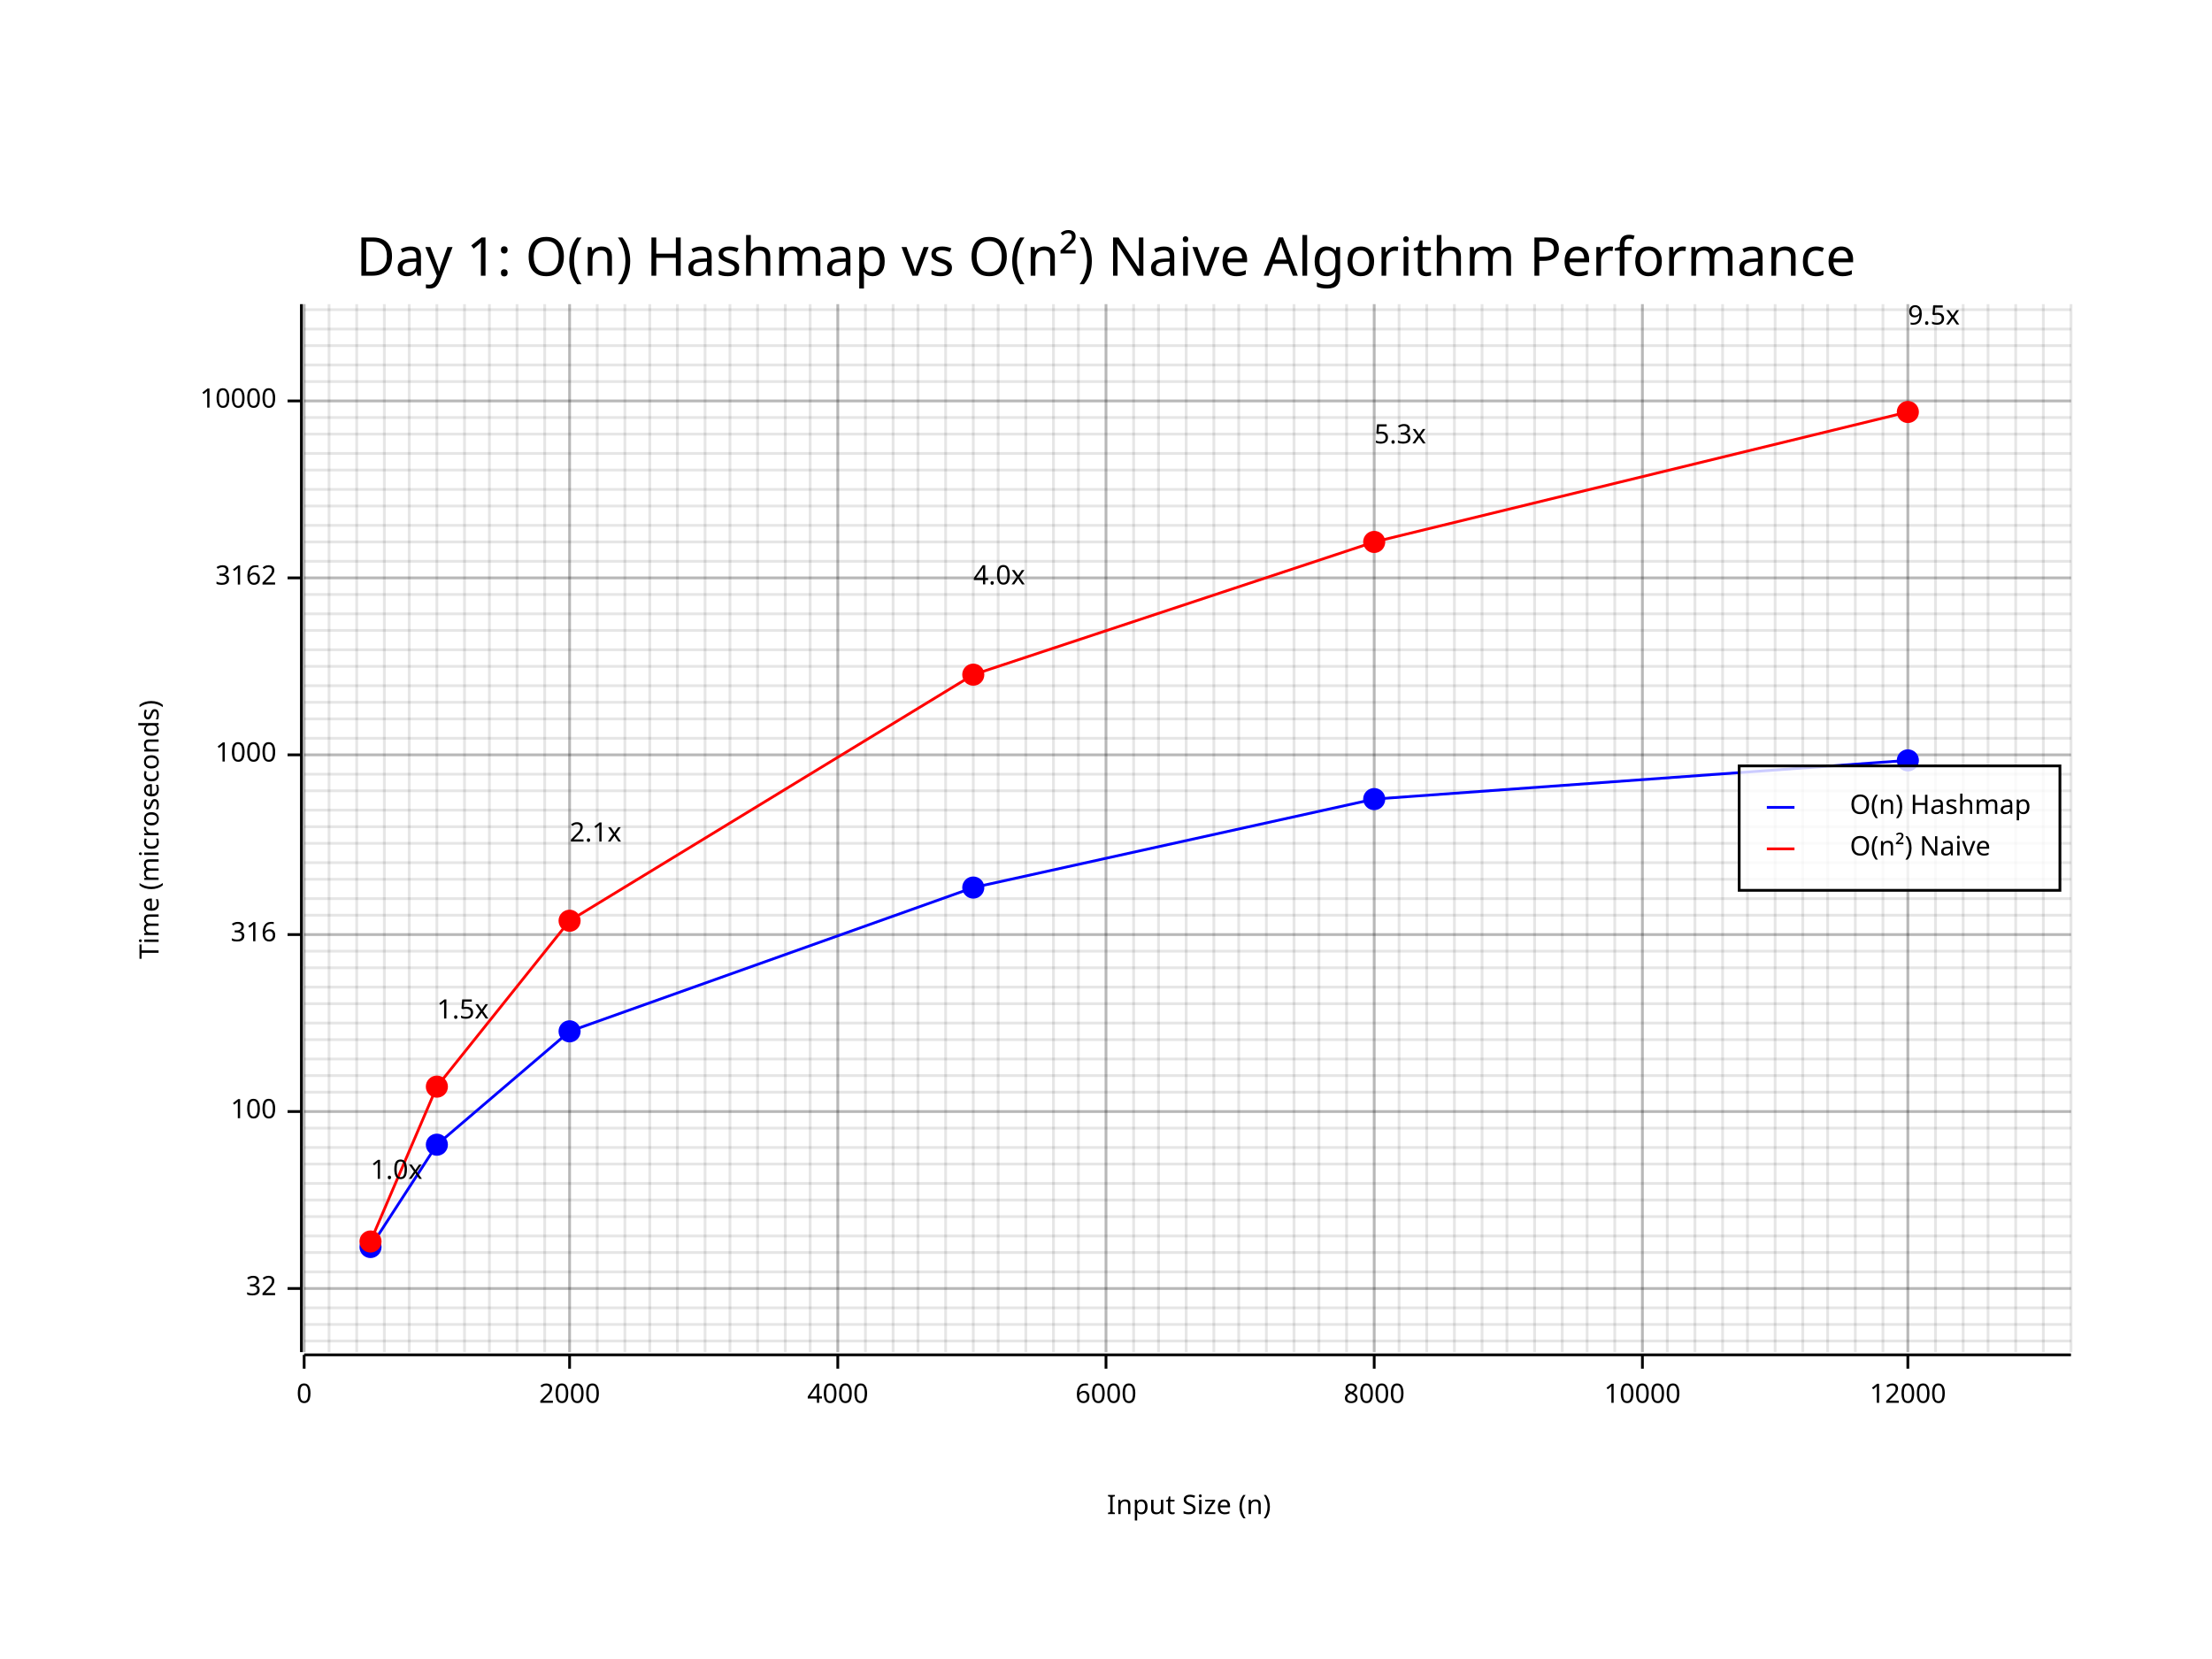
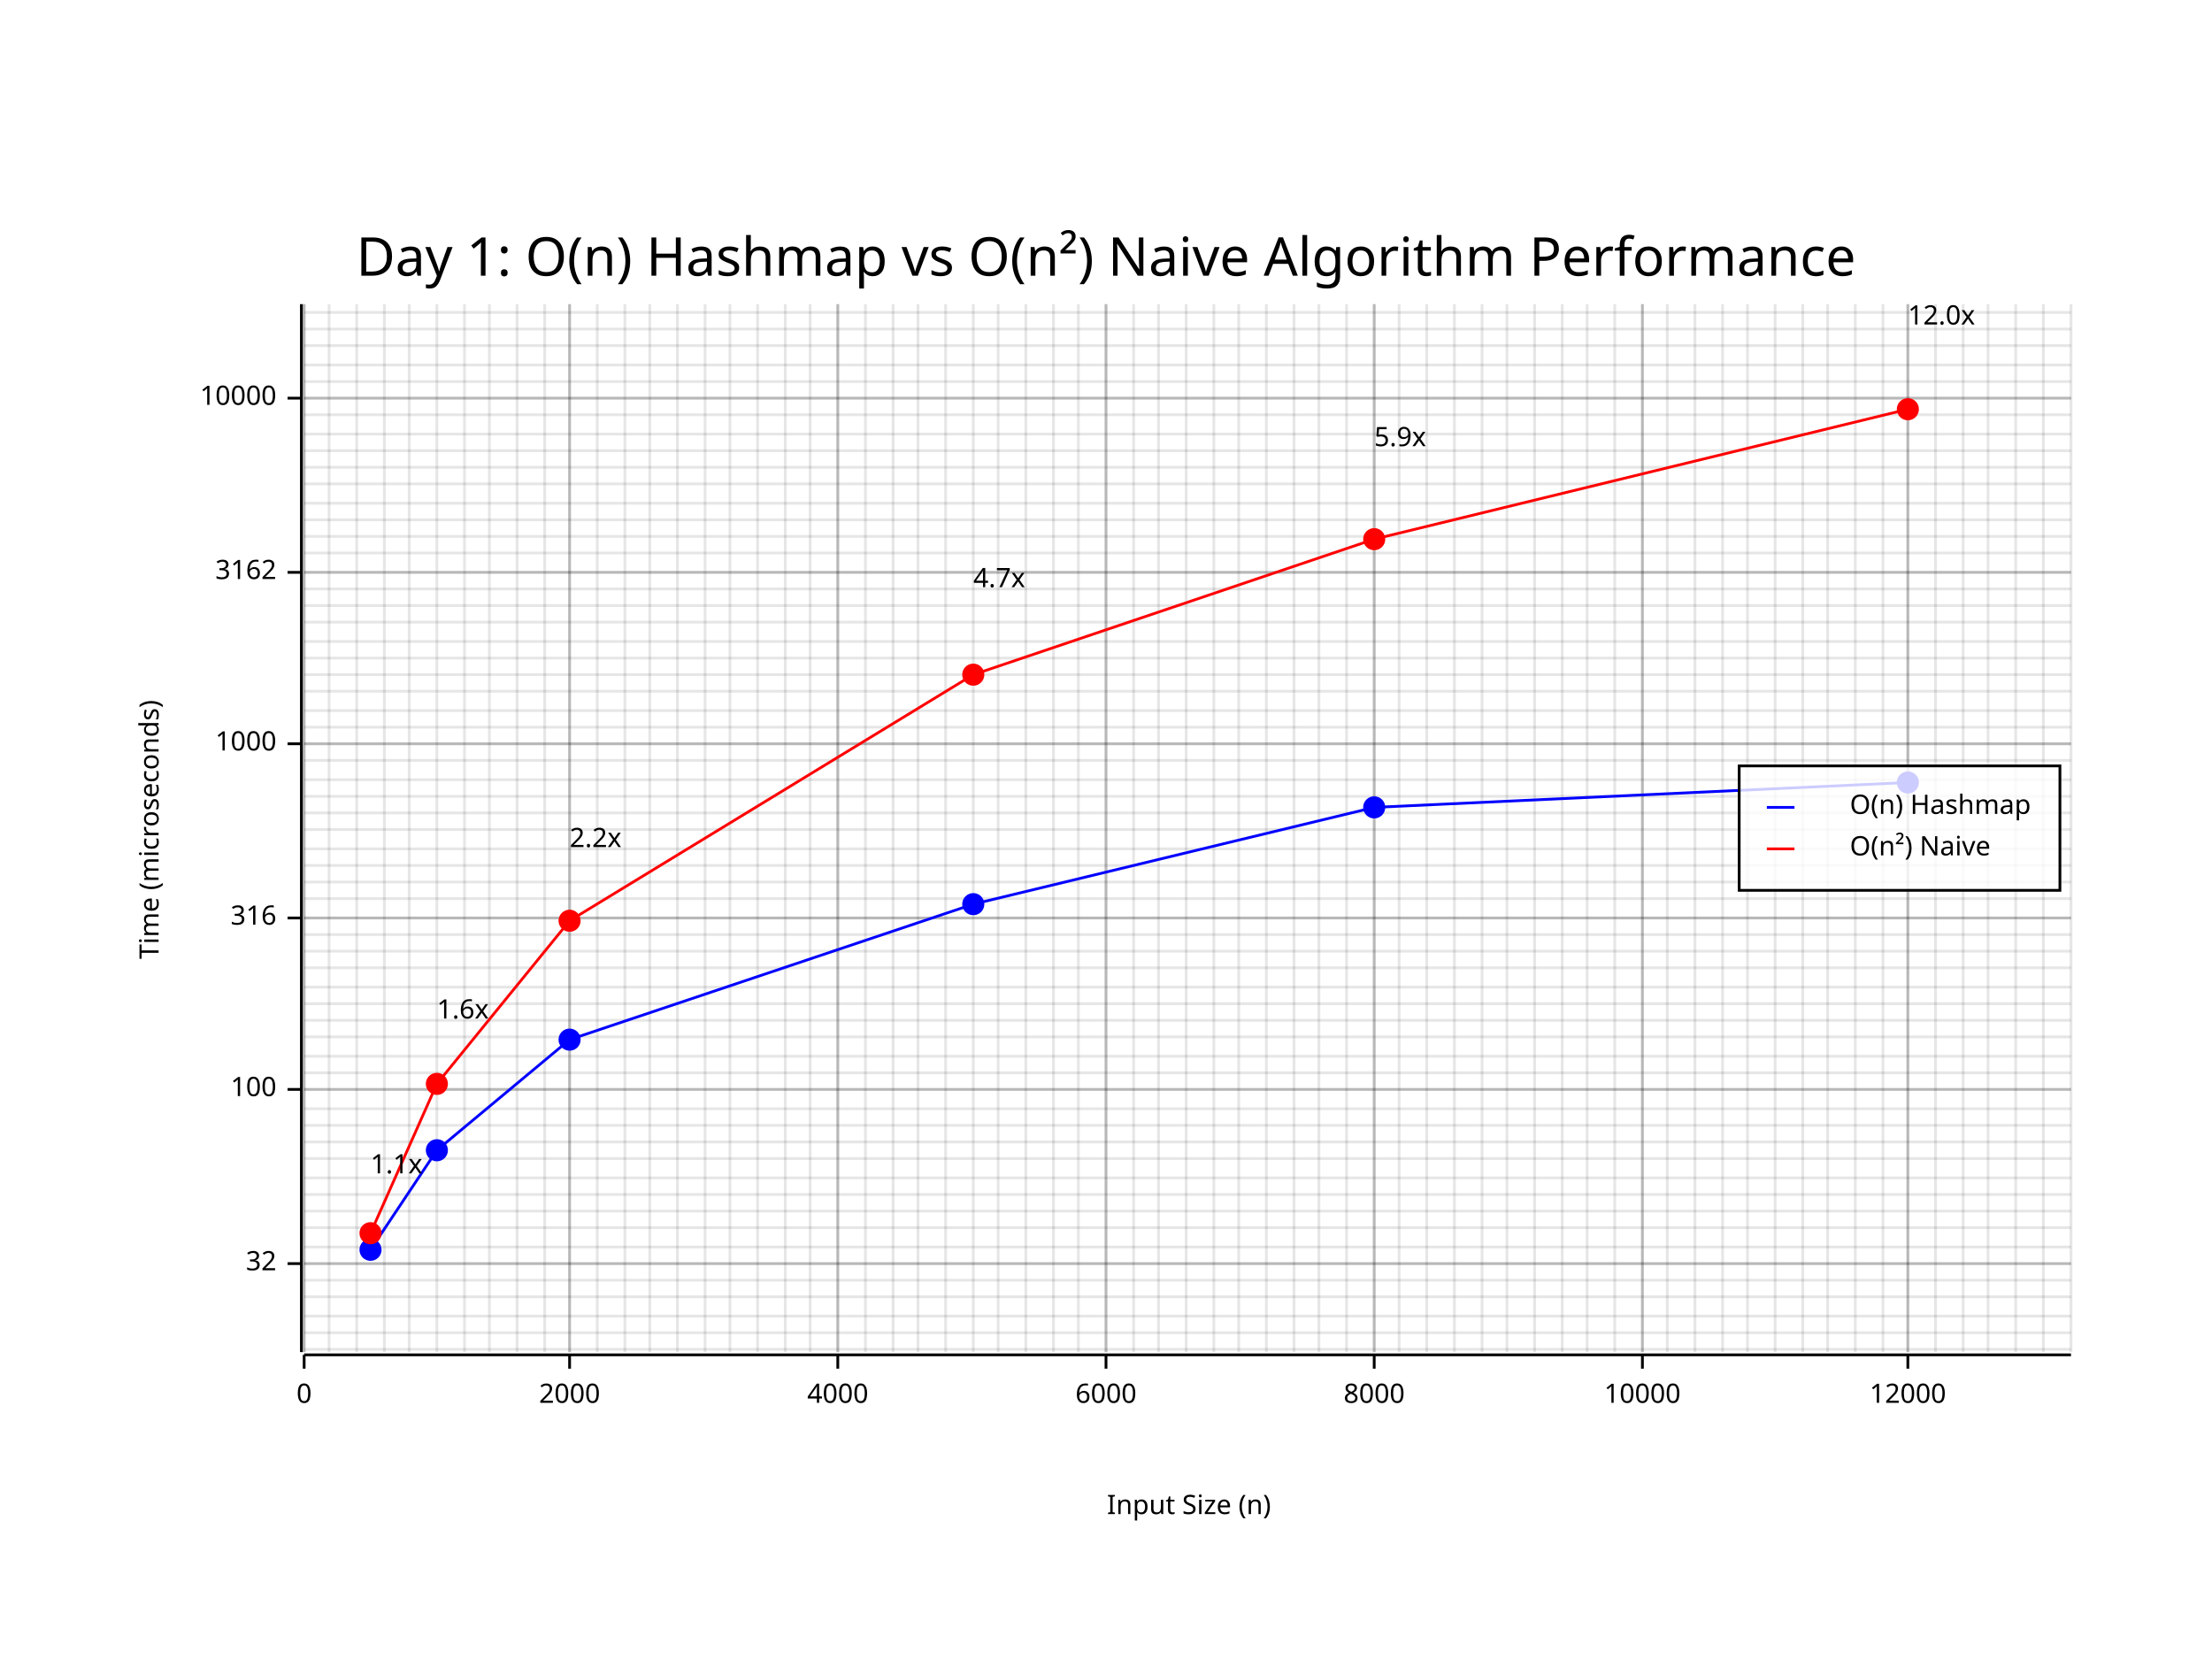
<svg xmlns="http://www.w3.org/2000/svg" width="800" height="600" viewBox="0 0 800 600">
  <rect x="0" y="0" width="800" height="600" opacity="1" fill="#FFFFFF" stroke="none" />
  <text x="400" y="85" dy="0.76em" text-anchor="middle" font-family="sans-serif" font-size="19.355" opacity="1" fill="#000000">
Day 1: O(n) Hashmap vs O(n²) Naive Algorithm Performance
</text>
  <line opacity="0.1" stroke="#000000" stroke-width="1" x1="110" y1="489" x2="110" y2="110" />
  <line opacity="0.1" stroke="#000000" stroke-width="1" x1="119" y1="489" x2="119" y2="110" />
  <line opacity="0.1" stroke="#000000" stroke-width="1" x1="129" y1="489" x2="129" y2="110" />
  <line opacity="0.1" stroke="#000000" stroke-width="1" x1="139" y1="489" x2="139" y2="110" />
  <line opacity="0.1" stroke="#000000" stroke-width="1" x1="148" y1="489" x2="148" y2="110" />
  <line opacity="0.1" stroke="#000000" stroke-width="1" x1="158" y1="489" x2="158" y2="110" />
  <line opacity="0.1" stroke="#000000" stroke-width="1" x1="168" y1="489" x2="168" y2="110" />
  <line opacity="0.1" stroke="#000000" stroke-width="1" x1="177" y1="489" x2="177" y2="110" />
  <line opacity="0.1" stroke="#000000" stroke-width="1" x1="187" y1="489" x2="187" y2="110" />
  <line opacity="0.1" stroke="#000000" stroke-width="1" x1="197" y1="489" x2="197" y2="110" />
  <line opacity="0.1" stroke="#000000" stroke-width="1" x1="206" y1="489" x2="206" y2="110" />
  <line opacity="0.1" stroke="#000000" stroke-width="1" x1="216" y1="489" x2="216" y2="110" />
  <line opacity="0.1" stroke="#000000" stroke-width="1" x1="226" y1="489" x2="226" y2="110" />
  <line opacity="0.1" stroke="#000000" stroke-width="1" x1="235" y1="489" x2="235" y2="110" />
  <line opacity="0.1" stroke="#000000" stroke-width="1" x1="245" y1="489" x2="245" y2="110" />
  <line opacity="0.1" stroke="#000000" stroke-width="1" x1="255" y1="489" x2="255" y2="110" />
  <line opacity="0.1" stroke="#000000" stroke-width="1" x1="264" y1="489" x2="264" y2="110" />
  <line opacity="0.1" stroke="#000000" stroke-width="1" x1="274" y1="489" x2="274" y2="110" />
  <line opacity="0.1" stroke="#000000" stroke-width="1" x1="284" y1="489" x2="284" y2="110" />
  <line opacity="0.1" stroke="#000000" stroke-width="1" x1="293" y1="489" x2="293" y2="110" />
  <line opacity="0.1" stroke="#000000" stroke-width="1" x1="303" y1="489" x2="303" y2="110" />
  <line opacity="0.1" stroke="#000000" stroke-width="1" x1="313" y1="489" x2="313" y2="110" />
  <line opacity="0.1" stroke="#000000" stroke-width="1" x1="323" y1="489" x2="323" y2="110" />
  <line opacity="0.1" stroke="#000000" stroke-width="1" x1="332" y1="489" x2="332" y2="110" />
  <line opacity="0.1" stroke="#000000" stroke-width="1" x1="342" y1="489" x2="342" y2="110" />
  <line opacity="0.1" stroke="#000000" stroke-width="1" x1="352" y1="489" x2="352" y2="110" />
  <line opacity="0.1" stroke="#000000" stroke-width="1" x1="361" y1="489" x2="361" y2="110" />
  <line opacity="0.1" stroke="#000000" stroke-width="1" x1="371" y1="489" x2="371" y2="110" />
  <line opacity="0.1" stroke="#000000" stroke-width="1" x1="381" y1="489" x2="381" y2="110" />
  <line opacity="0.1" stroke="#000000" stroke-width="1" x1="390" y1="489" x2="390" y2="110" />
  <line opacity="0.1" stroke="#000000" stroke-width="1" x1="400" y1="489" x2="400" y2="110" />
  <line opacity="0.1" stroke="#000000" stroke-width="1" x1="410" y1="489" x2="410" y2="110" />
  <line opacity="0.1" stroke="#000000" stroke-width="1" x1="419" y1="489" x2="419" y2="110" />
  <line opacity="0.1" stroke="#000000" stroke-width="1" x1="429" y1="489" x2="429" y2="110" />
  <line opacity="0.1" stroke="#000000" stroke-width="1" x1="439" y1="489" x2="439" y2="110" />
  <line opacity="0.1" stroke="#000000" stroke-width="1" x1="448" y1="489" x2="448" y2="110" />
  <line opacity="0.1" stroke="#000000" stroke-width="1" x1="458" y1="489" x2="458" y2="110" />
  <line opacity="0.1" stroke="#000000" stroke-width="1" x1="468" y1="489" x2="468" y2="110" />
  <line opacity="0.1" stroke="#000000" stroke-width="1" x1="477" y1="489" x2="477" y2="110" />
  <line opacity="0.1" stroke="#000000" stroke-width="1" x1="487" y1="489" x2="487" y2="110" />
  <line opacity="0.1" stroke="#000000" stroke-width="1" x1="497" y1="489" x2="497" y2="110" />
  <line opacity="0.1" stroke="#000000" stroke-width="1" x1="506" y1="489" x2="506" y2="110" />
  <line opacity="0.1" stroke="#000000" stroke-width="1" x1="516" y1="489" x2="516" y2="110" />
  <line opacity="0.1" stroke="#000000" stroke-width="1" x1="526" y1="489" x2="526" y2="110" />
  <line opacity="0.1" stroke="#000000" stroke-width="1" x1="536" y1="489" x2="536" y2="110" />
  <line opacity="0.1" stroke="#000000" stroke-width="1" x1="545" y1="489" x2="545" y2="110" />
  <line opacity="0.1" stroke="#000000" stroke-width="1" x1="555" y1="489" x2="555" y2="110" />
  <line opacity="0.1" stroke="#000000" stroke-width="1" x1="565" y1="489" x2="565" y2="110" />
  <line opacity="0.1" stroke="#000000" stroke-width="1" x1="574" y1="489" x2="574" y2="110" />
  <line opacity="0.1" stroke="#000000" stroke-width="1" x1="584" y1="489" x2="584" y2="110" />
  <line opacity="0.1" stroke="#000000" stroke-width="1" x1="594" y1="489" x2="594" y2="110" />
  <line opacity="0.1" stroke="#000000" stroke-width="1" x1="603" y1="489" x2="603" y2="110" />
  <line opacity="0.1" stroke="#000000" stroke-width="1" x1="613" y1="489" x2="613" y2="110" />
  <line opacity="0.1" stroke="#000000" stroke-width="1" x1="623" y1="489" x2="623" y2="110" />
  <line opacity="0.1" stroke="#000000" stroke-width="1" x1="632" y1="489" x2="632" y2="110" />
  <line opacity="0.1" stroke="#000000" stroke-width="1" x1="642" y1="489" x2="642" y2="110" />
  <line opacity="0.1" stroke="#000000" stroke-width="1" x1="652" y1="489" x2="652" y2="110" />
  <line opacity="0.1" stroke="#000000" stroke-width="1" x1="661" y1="489" x2="661" y2="110" />
  <line opacity="0.1" stroke="#000000" stroke-width="1" x1="671" y1="489" x2="671" y2="110" />
  <line opacity="0.1" stroke="#000000" stroke-width="1" x1="681" y1="489" x2="681" y2="110" />
  <line opacity="0.1" stroke="#000000" stroke-width="1" x1="690" y1="489" x2="690" y2="110" />
  <line opacity="0.1" stroke="#000000" stroke-width="1" x1="700" y1="489" x2="700" y2="110" />
  <line opacity="0.1" stroke="#000000" stroke-width="1" x1="710" y1="489" x2="710" y2="110" />
  <line opacity="0.1" stroke="#000000" stroke-width="1" x1="719" y1="489" x2="719" y2="110" />
  <line opacity="0.1" stroke="#000000" stroke-width="1" x1="729" y1="489" x2="729" y2="110" />
  <line opacity="0.1" stroke="#000000" stroke-width="1" x1="739" y1="489" x2="739" y2="110" />
  <line opacity="0.1" stroke="#000000" stroke-width="1" x1="749" y1="489" x2="749" y2="110" />
-   <line opacity="0.1" stroke="#000000" stroke-width="1" x1="110" y1="485" x2="749" y2="485" />
-   <line opacity="0.1" stroke="#000000" stroke-width="1" x1="110" y1="479" x2="749" y2="479" />
-   <line opacity="0.1" stroke="#000000" stroke-width="1" x1="110" y1="473" x2="749" y2="473" />
-   <line opacity="0.1" stroke="#000000" stroke-width="1" x1="110" y1="466" x2="749" y2="466" />
-   <line opacity="0.1" stroke="#000000" stroke-width="1" x1="110" y1="460" x2="749" y2="460" />
-   <line opacity="0.1" stroke="#000000" stroke-width="1" x1="110" y1="453" x2="749" y2="453" />
-   <line opacity="0.1" stroke="#000000" stroke-width="1" x1="110" y1="447" x2="749" y2="447" />
-   <line opacity="0.1" stroke="#000000" stroke-width="1" x1="110" y1="440" x2="749" y2="440" />
-   <line opacity="0.1" stroke="#000000" stroke-width="1" x1="110" y1="434" x2="749" y2="434" />
-   <line opacity="0.1" stroke="#000000" stroke-width="1" x1="110" y1="428" x2="749" y2="428" />
-   <line opacity="0.1" stroke="#000000" stroke-width="1" x1="110" y1="421" x2="749" y2="421" />
-   <line opacity="0.1" stroke="#000000" stroke-width="1" x1="110" y1="415" x2="749" y2="415" />
-   <line opacity="0.1" stroke="#000000" stroke-width="1" x1="110" y1="408" x2="749" y2="408" />
-   <line opacity="0.1" stroke="#000000" stroke-width="1" x1="110" y1="402" x2="749" y2="402" />
-   <line opacity="0.1" stroke="#000000" stroke-width="1" x1="110" y1="395" x2="749" y2="395" />
-   <line opacity="0.1" stroke="#000000" stroke-width="1" x1="110" y1="389" x2="749" y2="389" />
-   <line opacity="0.1" stroke="#000000" stroke-width="1" x1="110" y1="383" x2="749" y2="383" />
-   <line opacity="0.1" stroke="#000000" stroke-width="1" x1="110" y1="376" x2="749" y2="376" />
-   <line opacity="0.1" stroke="#000000" stroke-width="1" x1="110" y1="370" x2="749" y2="370" />
+   <line opacity="0.1" stroke="#000000" stroke-width="1" x1="110" y1="488" x2="749" y2="488" />
+   <line opacity="0.1" stroke="#000000" stroke-width="1" x1="110" y1="482" x2="749" y2="482" />
+   <line opacity="0.1" stroke="#000000" stroke-width="1" x1="110" y1="476" x2="749" y2="476" />
+   <line opacity="0.1" stroke="#000000" stroke-width="1" x1="110" y1="469" x2="749" y2="469" />
+   <line opacity="0.1" stroke="#000000" stroke-width="1" x1="110" y1="463" x2="749" y2="463" />
+   <line opacity="0.1" stroke="#000000" stroke-width="1" x1="110" y1="457" x2="749" y2="457" />
+   <line opacity="0.1" stroke="#000000" stroke-width="1" x1="110" y1="451" x2="749" y2="451" />
+   <line opacity="0.1" stroke="#000000" stroke-width="1" x1="110" y1="444" x2="749" y2="444" />
+   <line opacity="0.1" stroke="#000000" stroke-width="1" x1="110" y1="438" x2="749" y2="438" />
+   <line opacity="0.1" stroke="#000000" stroke-width="1" x1="110" y1="432" x2="749" y2="432" />
+   <line opacity="0.1" stroke="#000000" stroke-width="1" x1="110" y1="426" x2="749" y2="426" />
+   <line opacity="0.1" stroke="#000000" stroke-width="1" x1="110" y1="419" x2="749" y2="419" />
+   <line opacity="0.1" stroke="#000000" stroke-width="1" x1="110" y1="413" x2="749" y2="413" />
+   <line opacity="0.1" stroke="#000000" stroke-width="1" x1="110" y1="407" x2="749" y2="407" />
+   <line opacity="0.1" stroke="#000000" stroke-width="1" x1="110" y1="401" x2="749" y2="401" />
+   <line opacity="0.1" stroke="#000000" stroke-width="1" x1="110" y1="394" x2="749" y2="394" />
+   <line opacity="0.1" stroke="#000000" stroke-width="1" x1="110" y1="388" x2="749" y2="388" />
+   <line opacity="0.1" stroke="#000000" stroke-width="1" x1="110" y1="382" x2="749" y2="382" />
+   <line opacity="0.1" stroke="#000000" stroke-width="1" x1="110" y1="375" x2="749" y2="375" />
+   <line opacity="0.1" stroke="#000000" stroke-width="1" x1="110" y1="369" x2="749" y2="369" />
  <line opacity="0.1" stroke="#000000" stroke-width="1" x1="110" y1="363" x2="749" y2="363" />
  <line opacity="0.1" stroke="#000000" stroke-width="1" x1="110" y1="357" x2="749" y2="357" />
  <line opacity="0.1" stroke="#000000" stroke-width="1" x1="110" y1="350" x2="749" y2="350" />
  <line opacity="0.1" stroke="#000000" stroke-width="1" x1="110" y1="344" x2="749" y2="344" />
  <line opacity="0.1" stroke="#000000" stroke-width="1" x1="110" y1="338" x2="749" y2="338" />
-   <line opacity="0.1" stroke="#000000" stroke-width="1" x1="110" y1="331" x2="749" y2="331" />
+   <line opacity="0.1" stroke="#000000" stroke-width="1" x1="110" y1="332" x2="749" y2="332" />
  <line opacity="0.1" stroke="#000000" stroke-width="1" x1="110" y1="325" x2="749" y2="325" />
-   <line opacity="0.1" stroke="#000000" stroke-width="1" x1="110" y1="318" x2="749" y2="318" />
-   <line opacity="0.1" stroke="#000000" stroke-width="1" x1="110" y1="312" x2="749" y2="312" />
-   <line opacity="0.1" stroke="#000000" stroke-width="1" x1="110" y1="305" x2="749" y2="305" />
-   <line opacity="0.1" stroke="#000000" stroke-width="1" x1="110" y1="299" x2="749" y2="299" />
-   <line opacity="0.1" stroke="#000000" stroke-width="1" x1="110" y1="293" x2="749" y2="293" />
-   <line opacity="0.1" stroke="#000000" stroke-width="1" x1="110" y1="286" x2="749" y2="286" />
-   <line opacity="0.1" stroke="#000000" stroke-width="1" x1="110" y1="280" x2="749" y2="280" />
-   <line opacity="0.1" stroke="#000000" stroke-width="1" x1="110" y1="273" x2="749" y2="273" />
-   <line opacity="0.1" stroke="#000000" stroke-width="1" x1="110" y1="267" x2="749" y2="267" />
-   <line opacity="0.1" stroke="#000000" stroke-width="1" x1="110" y1="260" x2="749" y2="260" />
-   <line opacity="0.1" stroke="#000000" stroke-width="1" x1="110" y1="254" x2="749" y2="254" />
-   <line opacity="0.1" stroke="#000000" stroke-width="1" x1="110" y1="248" x2="749" y2="248" />
-   <line opacity="0.1" stroke="#000000" stroke-width="1" x1="110" y1="241" x2="749" y2="241" />
-   <line opacity="0.1" stroke="#000000" stroke-width="1" x1="110" y1="235" x2="749" y2="235" />
-   <line opacity="0.1" stroke="#000000" stroke-width="1" x1="110" y1="228" x2="749" y2="228" />
-   <line opacity="0.1" stroke="#000000" stroke-width="1" x1="110" y1="222" x2="749" y2="222" />
-   <line opacity="0.1" stroke="#000000" stroke-width="1" x1="110" y1="215" x2="749" y2="215" />
-   <line opacity="0.1" stroke="#000000" stroke-width="1" x1="110" y1="209" x2="749" y2="209" />
-   <line opacity="0.1" stroke="#000000" stroke-width="1" x1="110" y1="203" x2="749" y2="203" />
-   <line opacity="0.1" stroke="#000000" stroke-width="1" x1="110" y1="196" x2="749" y2="196" />
-   <line opacity="0.1" stroke="#000000" stroke-width="1" x1="110" y1="190" x2="749" y2="190" />
-   <line opacity="0.1" stroke="#000000" stroke-width="1" x1="110" y1="183" x2="749" y2="183" />
-   <line opacity="0.1" stroke="#000000" stroke-width="1" x1="110" y1="177" x2="749" y2="177" />
-   <line opacity="0.1" stroke="#000000" stroke-width="1" x1="110" y1="170" x2="749" y2="170" />
-   <line opacity="0.1" stroke="#000000" stroke-width="1" x1="110" y1="164" x2="749" y2="164" />
+   <line opacity="0.1" stroke="#000000" stroke-width="1" x1="110" y1="319" x2="749" y2="319" />
+   <line opacity="0.1" stroke="#000000" stroke-width="1" x1="110" y1="313" x2="749" y2="313" />
+   <line opacity="0.1" stroke="#000000" stroke-width="1" x1="110" y1="307" x2="749" y2="307" />
+   <line opacity="0.1" stroke="#000000" stroke-width="1" x1="110" y1="300" x2="749" y2="300" />
+   <line opacity="0.1" stroke="#000000" stroke-width="1" x1="110" y1="294" x2="749" y2="294" />
+   <line opacity="0.1" stroke="#000000" stroke-width="1" x1="110" y1="288" x2="749" y2="288" />
+   <line opacity="0.1" stroke="#000000" stroke-width="1" x1="110" y1="282" x2="749" y2="282" />
+   <line opacity="0.1" stroke="#000000" stroke-width="1" x1="110" y1="275" x2="749" y2="275" />
+   <line opacity="0.1" stroke="#000000" stroke-width="1" x1="110" y1="269" x2="749" y2="269" />
+   <line opacity="0.1" stroke="#000000" stroke-width="1" x1="110" y1="263" x2="749" y2="263" />
+   <line opacity="0.1" stroke="#000000" stroke-width="1" x1="110" y1="257" x2="749" y2="257" />
+   <line opacity="0.1" stroke="#000000" stroke-width="1" x1="110" y1="250" x2="749" y2="250" />
+   <line opacity="0.1" stroke="#000000" stroke-width="1" x1="110" y1="244" x2="749" y2="244" />
+   <line opacity="0.1" stroke="#000000" stroke-width="1" x1="110" y1="238" x2="749" y2="238" />
+   <line opacity="0.1" stroke="#000000" stroke-width="1" x1="110" y1="232" x2="749" y2="232" />
+   <line opacity="0.1" stroke="#000000" stroke-width="1" x1="110" y1="225" x2="749" y2="225" />
+   <line opacity="0.1" stroke="#000000" stroke-width="1" x1="110" y1="219" x2="749" y2="219" />
+   <line opacity="0.1" stroke="#000000" stroke-width="1" x1="110" y1="213" x2="749" y2="213" />
+   <line opacity="0.1" stroke="#000000" stroke-width="1" x1="110" y1="207" x2="749" y2="207" />
+   <line opacity="0.1" stroke="#000000" stroke-width="1" x1="110" y1="200" x2="749" y2="200" />
+   <line opacity="0.1" stroke="#000000" stroke-width="1" x1="110" y1="194" x2="749" y2="194" />
+   <line opacity="0.1" stroke="#000000" stroke-width="1" x1="110" y1="188" x2="749" y2="188" />
+   <line opacity="0.1" stroke="#000000" stroke-width="1" x1="110" y1="182" x2="749" y2="182" />
+   <line opacity="0.1" stroke="#000000" stroke-width="1" x1="110" y1="175" x2="749" y2="175" />
+   <line opacity="0.1" stroke="#000000" stroke-width="1" x1="110" y1="169" x2="749" y2="169" />
+   <line opacity="0.1" stroke="#000000" stroke-width="1" x1="110" y1="163" x2="749" y2="163" />
  <line opacity="0.1" stroke="#000000" stroke-width="1" x1="110" y1="157" x2="749" y2="157" />
-   <line opacity="0.1" stroke="#000000" stroke-width="1" x1="110" y1="151" x2="749" y2="151" />
-   <line opacity="0.1" stroke="#000000" stroke-width="1" x1="110" y1="145" x2="749" y2="145" />
+   <line opacity="0.1" stroke="#000000" stroke-width="1" x1="110" y1="150" x2="749" y2="150" />
+   <line opacity="0.1" stroke="#000000" stroke-width="1" x1="110" y1="144" x2="749" y2="144" />
  <line opacity="0.1" stroke="#000000" stroke-width="1" x1="110" y1="138" x2="749" y2="138" />
  <line opacity="0.1" stroke="#000000" stroke-width="1" x1="110" y1="132" x2="749" y2="132" />
  <line opacity="0.1" stroke="#000000" stroke-width="1" x1="110" y1="125" x2="749" y2="125" />
  <line opacity="0.1" stroke="#000000" stroke-width="1" x1="110" y1="119" x2="749" y2="119" />
-   <line opacity="0.1" stroke="#000000" stroke-width="1" x1="110" y1="112" x2="749" y2="112" />
+   <line opacity="0.1" stroke="#000000" stroke-width="1" x1="110" y1="113" x2="749" y2="113" />
  <text x="50" y="300" dy="0.76em" text-anchor="middle" font-family="sans-serif" font-size="9.677" opacity="1" fill="#000000" transform="rotate(270, 50, 300)">
Time (microseconds)
</text>
  <text x="430" y="550" dy="-0.5ex" text-anchor="middle" font-family="sans-serif" font-size="9.677" opacity="1" fill="#000000">
Input Size (n)
</text>
  <line opacity="0.2" stroke="#000000" stroke-width="1" x1="110" y1="489" x2="110" y2="110" />
  <line opacity="0.2" stroke="#000000" stroke-width="1" x1="206" y1="489" x2="206" y2="110" />
  <line opacity="0.2" stroke="#000000" stroke-width="1" x1="303" y1="489" x2="303" y2="110" />
  <line opacity="0.2" stroke="#000000" stroke-width="1" x1="400" y1="489" x2="400" y2="110" />
  <line opacity="0.2" stroke="#000000" stroke-width="1" x1="497" y1="489" x2="497" y2="110" />
  <line opacity="0.2" stroke="#000000" stroke-width="1" x1="594" y1="489" x2="594" y2="110" />
  <line opacity="0.2" stroke="#000000" stroke-width="1" x1="690" y1="489" x2="690" y2="110" />
-   <line opacity="0.2" stroke="#000000" stroke-width="1" x1="110" y1="466" x2="749" y2="466" />
-   <line opacity="0.2" stroke="#000000" stroke-width="1" x1="110" y1="402" x2="749" y2="402" />
-   <line opacity="0.2" stroke="#000000" stroke-width="1" x1="110" y1="338" x2="749" y2="338" />
-   <line opacity="0.2" stroke="#000000" stroke-width="1" x1="110" y1="273" x2="749" y2="273" />
-   <line opacity="0.2" stroke="#000000" stroke-width="1" x1="110" y1="209" x2="749" y2="209" />
-   <line opacity="0.2" stroke="#000000" stroke-width="1" x1="110" y1="145" x2="749" y2="145" />
+   <line opacity="0.2" stroke="#000000" stroke-width="1" x1="110" y1="457" x2="749" y2="457" />
+   <line opacity="0.2" stroke="#000000" stroke-width="1" x1="110" y1="394" x2="749" y2="394" />
+   <line opacity="0.2" stroke="#000000" stroke-width="1" x1="110" y1="332" x2="749" y2="332" />
+   <line opacity="0.2" stroke="#000000" stroke-width="1" x1="110" y1="269" x2="749" y2="269" />
+   <line opacity="0.2" stroke="#000000" stroke-width="1" x1="110" y1="207" x2="749" y2="207" />
+   <line opacity="0.2" stroke="#000000" stroke-width="1" x1="110" y1="144" x2="749" y2="144" />
  <polyline fill="none" opacity="1" stroke="#000000" stroke-width="1" points="109,110 109,489 " />
-   <text x="100" y="466" dy="0.5ex" text-anchor="end" font-family="sans-serif" font-size="9.677" opacity="1" fill="#000000">
+   <text x="100" y="457" dy="0.5ex" text-anchor="end" font-family="sans-serif" font-size="9.677" opacity="1" fill="#000000">
32
</text>
-   <polyline fill="none" opacity="1" stroke="#000000" stroke-width="1" points="104,466 109,466 " />
-   <text x="100" y="402" dy="0.5ex" text-anchor="end" font-family="sans-serif" font-size="9.677" opacity="1" fill="#000000">
+   <polyline fill="none" opacity="1" stroke="#000000" stroke-width="1" points="104,457 109,457 " />
+   <text x="100" y="394" dy="0.5ex" text-anchor="end" font-family="sans-serif" font-size="9.677" opacity="1" fill="#000000">
100
</text>
-   <polyline fill="none" opacity="1" stroke="#000000" stroke-width="1" points="104,402 109,402 " />
-   <text x="100" y="338" dy="0.5ex" text-anchor="end" font-family="sans-serif" font-size="9.677" opacity="1" fill="#000000">
+   <polyline fill="none" opacity="1" stroke="#000000" stroke-width="1" points="104,394 109,394 " />
+   <text x="100" y="332" dy="0.5ex" text-anchor="end" font-family="sans-serif" font-size="9.677" opacity="1" fill="#000000">
316
</text>
-   <polyline fill="none" opacity="1" stroke="#000000" stroke-width="1" points="104,338 109,338 " />
-   <text x="100" y="273" dy="0.5ex" text-anchor="end" font-family="sans-serif" font-size="9.677" opacity="1" fill="#000000">
+   <polyline fill="none" opacity="1" stroke="#000000" stroke-width="1" points="104,332 109,332 " />
+   <text x="100" y="269" dy="0.5ex" text-anchor="end" font-family="sans-serif" font-size="9.677" opacity="1" fill="#000000">
1000
</text>
-   <polyline fill="none" opacity="1" stroke="#000000" stroke-width="1" points="104,273 109,273 " />
-   <text x="100" y="209" dy="0.5ex" text-anchor="end" font-family="sans-serif" font-size="9.677" opacity="1" fill="#000000">
+   <polyline fill="none" opacity="1" stroke="#000000" stroke-width="1" points="104,269 109,269 " />
+   <text x="100" y="207" dy="0.5ex" text-anchor="end" font-family="sans-serif" font-size="9.677" opacity="1" fill="#000000">
3162
</text>
-   <polyline fill="none" opacity="1" stroke="#000000" stroke-width="1" points="104,209 109,209 " />
-   <text x="100" y="145" dy="0.5ex" text-anchor="end" font-family="sans-serif" font-size="9.677" opacity="1" fill="#000000">
+   <polyline fill="none" opacity="1" stroke="#000000" stroke-width="1" points="104,207 109,207 " />
+   <text x="100" y="144" dy="0.5ex" text-anchor="end" font-family="sans-serif" font-size="9.677" opacity="1" fill="#000000">
10000
</text>
-   <polyline fill="none" opacity="1" stroke="#000000" stroke-width="1" points="104,145 109,145 " />
+   <polyline fill="none" opacity="1" stroke="#000000" stroke-width="1" points="104,144 109,144 " />
  <polyline fill="none" opacity="1" stroke="#000000" stroke-width="1" points="110,490 749,490 " />
  <text x="110" y="500" dy="0.76em" text-anchor="middle" font-family="sans-serif" font-size="9.677" opacity="1" fill="#000000">
0
</text>
  <polyline fill="none" opacity="1" stroke="#000000" stroke-width="1" points="110,490 110,495 " />
  <text x="206" y="500" dy="0.76em" text-anchor="middle" font-family="sans-serif" font-size="9.677" opacity="1" fill="#000000">
2000
</text>
  <polyline fill="none" opacity="1" stroke="#000000" stroke-width="1" points="206,490 206,495 " />
  <text x="303" y="500" dy="0.76em" text-anchor="middle" font-family="sans-serif" font-size="9.677" opacity="1" fill="#000000">
4000
</text>
  <polyline fill="none" opacity="1" stroke="#000000" stroke-width="1" points="303,490 303,495 " />
  <text x="400" y="500" dy="0.76em" text-anchor="middle" font-family="sans-serif" font-size="9.677" opacity="1" fill="#000000">
6000
</text>
  <polyline fill="none" opacity="1" stroke="#000000" stroke-width="1" points="400,490 400,495 " />
  <text x="497" y="500" dy="0.76em" text-anchor="middle" font-family="sans-serif" font-size="9.677" opacity="1" fill="#000000">
8000
</text>
  <polyline fill="none" opacity="1" stroke="#000000" stroke-width="1" points="497,490 497,495 " />
  <text x="594" y="500" dy="0.76em" text-anchor="middle" font-family="sans-serif" font-size="9.677" opacity="1" fill="#000000">
10000
</text>
  <polyline fill="none" opacity="1" stroke="#000000" stroke-width="1" points="594,490 594,495 " />
  <text x="690" y="500" dy="0.76em" text-anchor="middle" font-family="sans-serif" font-size="9.677" opacity="1" fill="#000000">
12000
</text>
  <polyline fill="none" opacity="1" stroke="#000000" stroke-width="1" points="690,490 690,495 " />
-   <polyline fill="none" opacity="1" stroke="#0000FF" stroke-width="1" points="134,451 158,414 206,373 352,321 497,289 690,275 " />
-   <circle cx="134" cy="451" r="4" opacity="1" fill="#0000FF" stroke="none" stroke-width="1" />
-   <circle cx="158" cy="414" r="4" opacity="1" fill="#0000FF" stroke="none" stroke-width="1" />
-   <circle cx="206" cy="373" r="4" opacity="1" fill="#0000FF" stroke="none" stroke-width="1" />
-   <circle cx="352" cy="321" r="4" opacity="1" fill="#0000FF" stroke="none" stroke-width="1" />
-   <circle cx="497" cy="289" r="4" opacity="1" fill="#0000FF" stroke="none" stroke-width="1" />
-   <circle cx="690" cy="275" r="4" opacity="1" fill="#0000FF" stroke="none" stroke-width="1" />
-   <polyline fill="none" opacity="1" stroke="#FF0000" stroke-width="1" points="134,449 158,393 206,333 352,244 497,196 690,149 " />
-   <circle cx="134" cy="449" r="4" opacity="1" fill="#FF0000" stroke="none" stroke-width="1" />
-   <circle cx="158" cy="393" r="4" opacity="1" fill="#FF0000" stroke="none" stroke-width="1" />
+   <polyline fill="none" opacity="1" stroke="#0000FF" stroke-width="1" points="134,452 158,416 206,376 352,327 497,292 690,283 " />
+   <circle cx="134" cy="452" r="4" opacity="1" fill="#0000FF" stroke="none" stroke-width="1" />
+   <circle cx="158" cy="416" r="4" opacity="1" fill="#0000FF" stroke="none" stroke-width="1" />
+   <circle cx="206" cy="376" r="4" opacity="1" fill="#0000FF" stroke="none" stroke-width="1" />
+   <circle cx="352" cy="327" r="4" opacity="1" fill="#0000FF" stroke="none" stroke-width="1" />
+   <circle cx="497" cy="292" r="4" opacity="1" fill="#0000FF" stroke="none" stroke-width="1" />
+   <circle cx="690" cy="283" r="4" opacity="1" fill="#0000FF" stroke="none" stroke-width="1" />
+   <polyline fill="none" opacity="1" stroke="#FF0000" stroke-width="1" points="134,446 158,392 206,333 352,244 497,195 690,148 " />
+   <circle cx="134" cy="446" r="4" opacity="1" fill="#FF0000" stroke="none" stroke-width="1" />
+   <circle cx="158" cy="392" r="4" opacity="1" fill="#FF0000" stroke="none" stroke-width="1" />
  <circle cx="206" cy="333" r="4" opacity="1" fill="#FF0000" stroke="none" stroke-width="1" />
  <circle cx="352" cy="244" r="4" opacity="1" fill="#FF0000" stroke="none" stroke-width="1" />
-   <circle cx="497" cy="196" r="4" opacity="1" fill="#FF0000" stroke="none" stroke-width="1" />
-   <circle cx="690" cy="149" r="4" opacity="1" fill="#FF0000" stroke="none" stroke-width="1" />
-   <text x="134" y="419" dy="0.76em" text-anchor="start" font-family="sans-serif" font-size="9.677" opacity="1" fill="#000000">
- 1.0x
+   <circle cx="497" cy="195" r="4" opacity="1" fill="#FF0000" stroke="none" stroke-width="1" />
+   <circle cx="690" cy="148" r="4" opacity="1" fill="#FF0000" stroke="none" stroke-width="1" />
+   <text x="134" y="417" dy="0.76em" text-anchor="start" font-family="sans-serif" font-size="9.677" opacity="1" fill="#000000">
+ 1.1x
</text>
  <text x="158" y="361" dy="0.76em" text-anchor="start" font-family="sans-serif" font-size="9.677" opacity="1" fill="#000000">
- 1.5x
- </text>
-   <text x="206" y="297" dy="0.76em" text-anchor="start" font-family="sans-serif" font-size="9.677" opacity="1" fill="#000000">
- 2.1x
- </text>
-   <text x="352" y="204" dy="0.76em" text-anchor="start" font-family="sans-serif" font-size="9.677" opacity="1" fill="#000000">
- 4.0x
- </text>
-   <text x="497" y="153" dy="0.76em" text-anchor="start" font-family="sans-serif" font-size="9.677" opacity="1" fill="#000000">
- 5.3x
+ 1.6x
+ </text>
+   <text x="206" y="299" dy="0.76em" text-anchor="start" font-family="sans-serif" font-size="9.677" opacity="1" fill="#000000">
+ 2.2x
+ </text>
+   <text x="352" y="205" dy="0.76em" text-anchor="start" font-family="sans-serif" font-size="9.677" opacity="1" fill="#000000">
+ 4.7x
+ </text>
+   <text x="497" y="154" dy="0.76em" text-anchor="start" font-family="sans-serif" font-size="9.677" opacity="1" fill="#000000">
+ 5.9x
</text>
  <text x="690" y="110" dy="0.76em" text-anchor="start" font-family="sans-serif" font-size="9.677" opacity="1" fill="#000000">
- 9.5x
+ 12.0x
</text>
  <rect x="629" y="277" width="116" height="45" opacity="0.8" fill="#FFFFFF" stroke="none" />
  <rect x="629" y="277" width="116" height="45" opacity="1" fill="none" stroke="#000000" />
  <text x="669" y="287" dy="0.76em" text-anchor="start" font-family="sans-serif" font-size="9.677" opacity="1" fill="#000000">
O(n) Hashmap
</text>
  <text x="669" y="302" dy="0.76em" text-anchor="start" font-family="sans-serif" font-size="9.677" opacity="1" fill="#000000">
O(n²) Naive
</text>
  <polyline fill="none" opacity="1" stroke="#0000FF" stroke-width="1" points="639,292 649,292 " />
  <polyline fill="none" opacity="1" stroke="#FF0000" stroke-width="1" points="639,307 649,307 " />
</svg>
